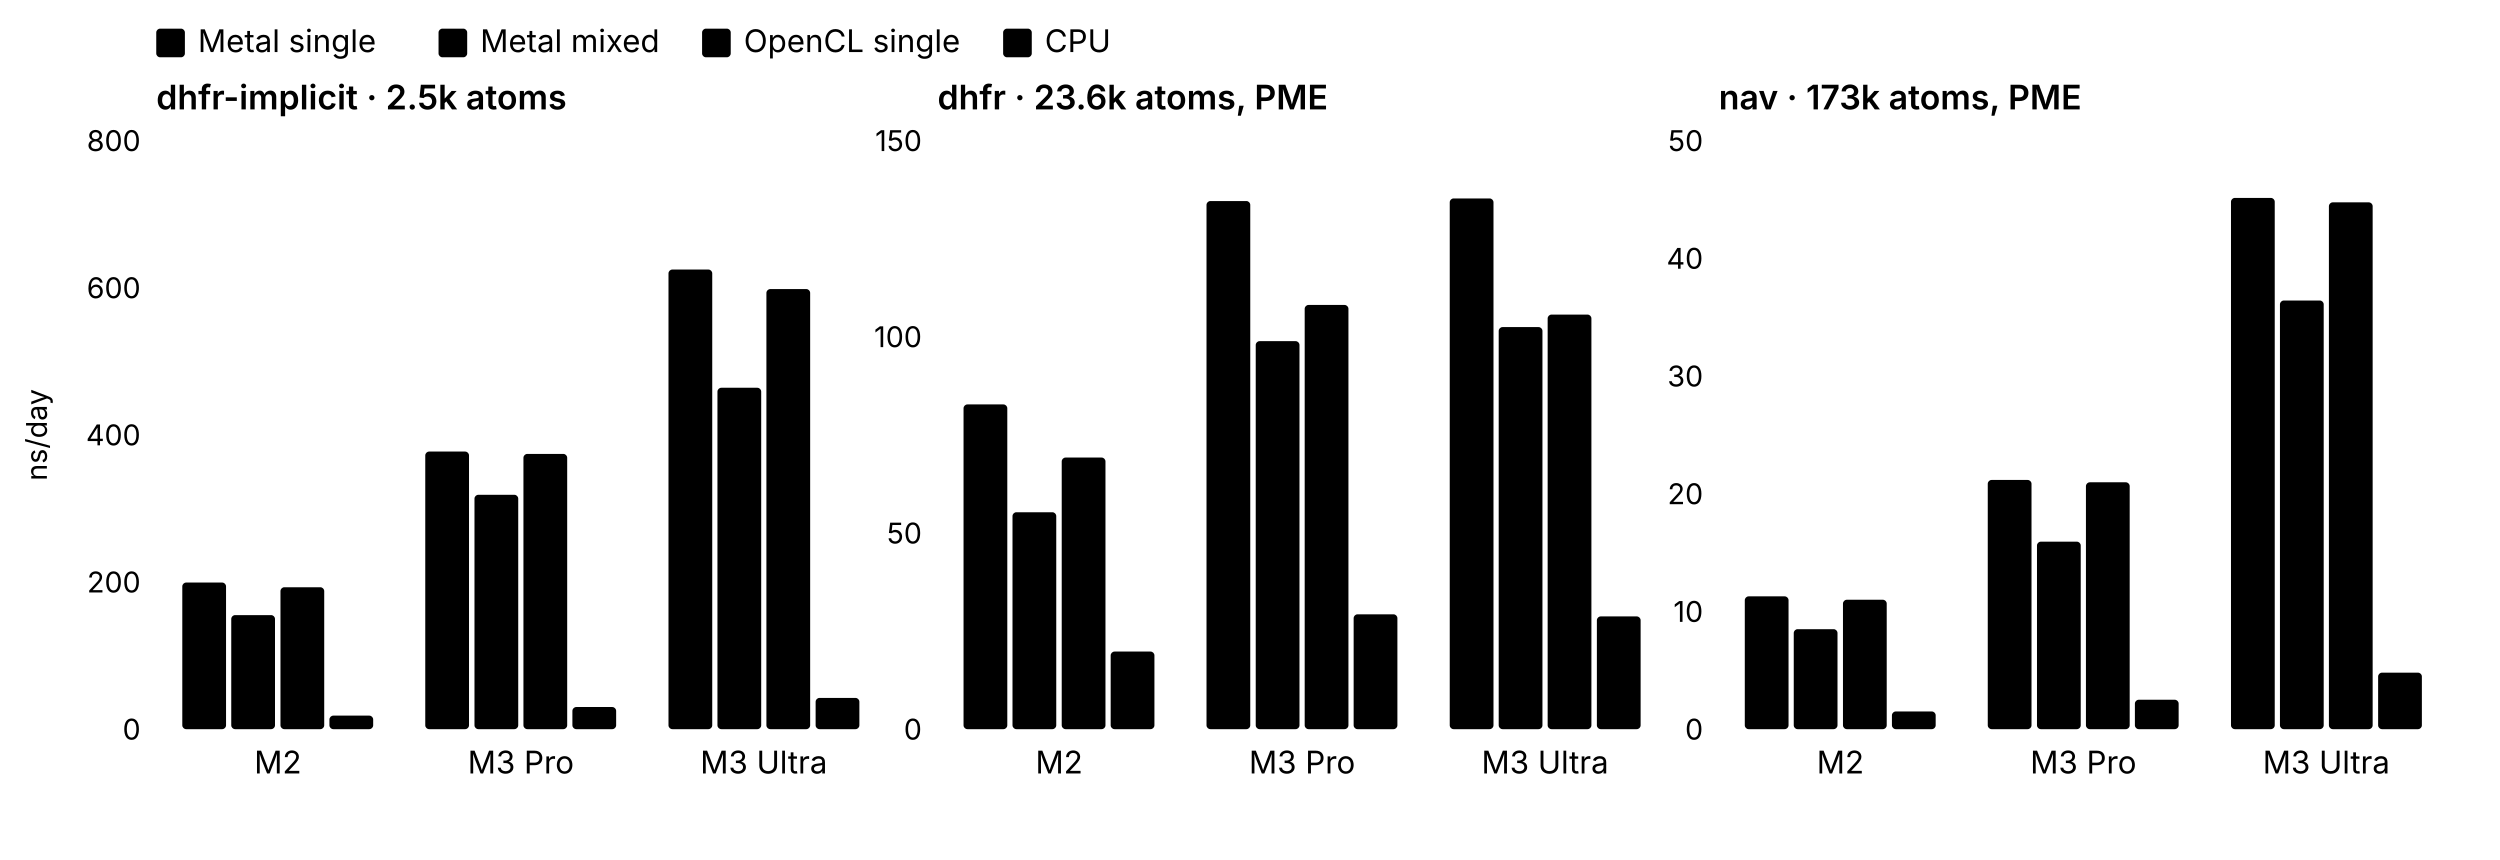
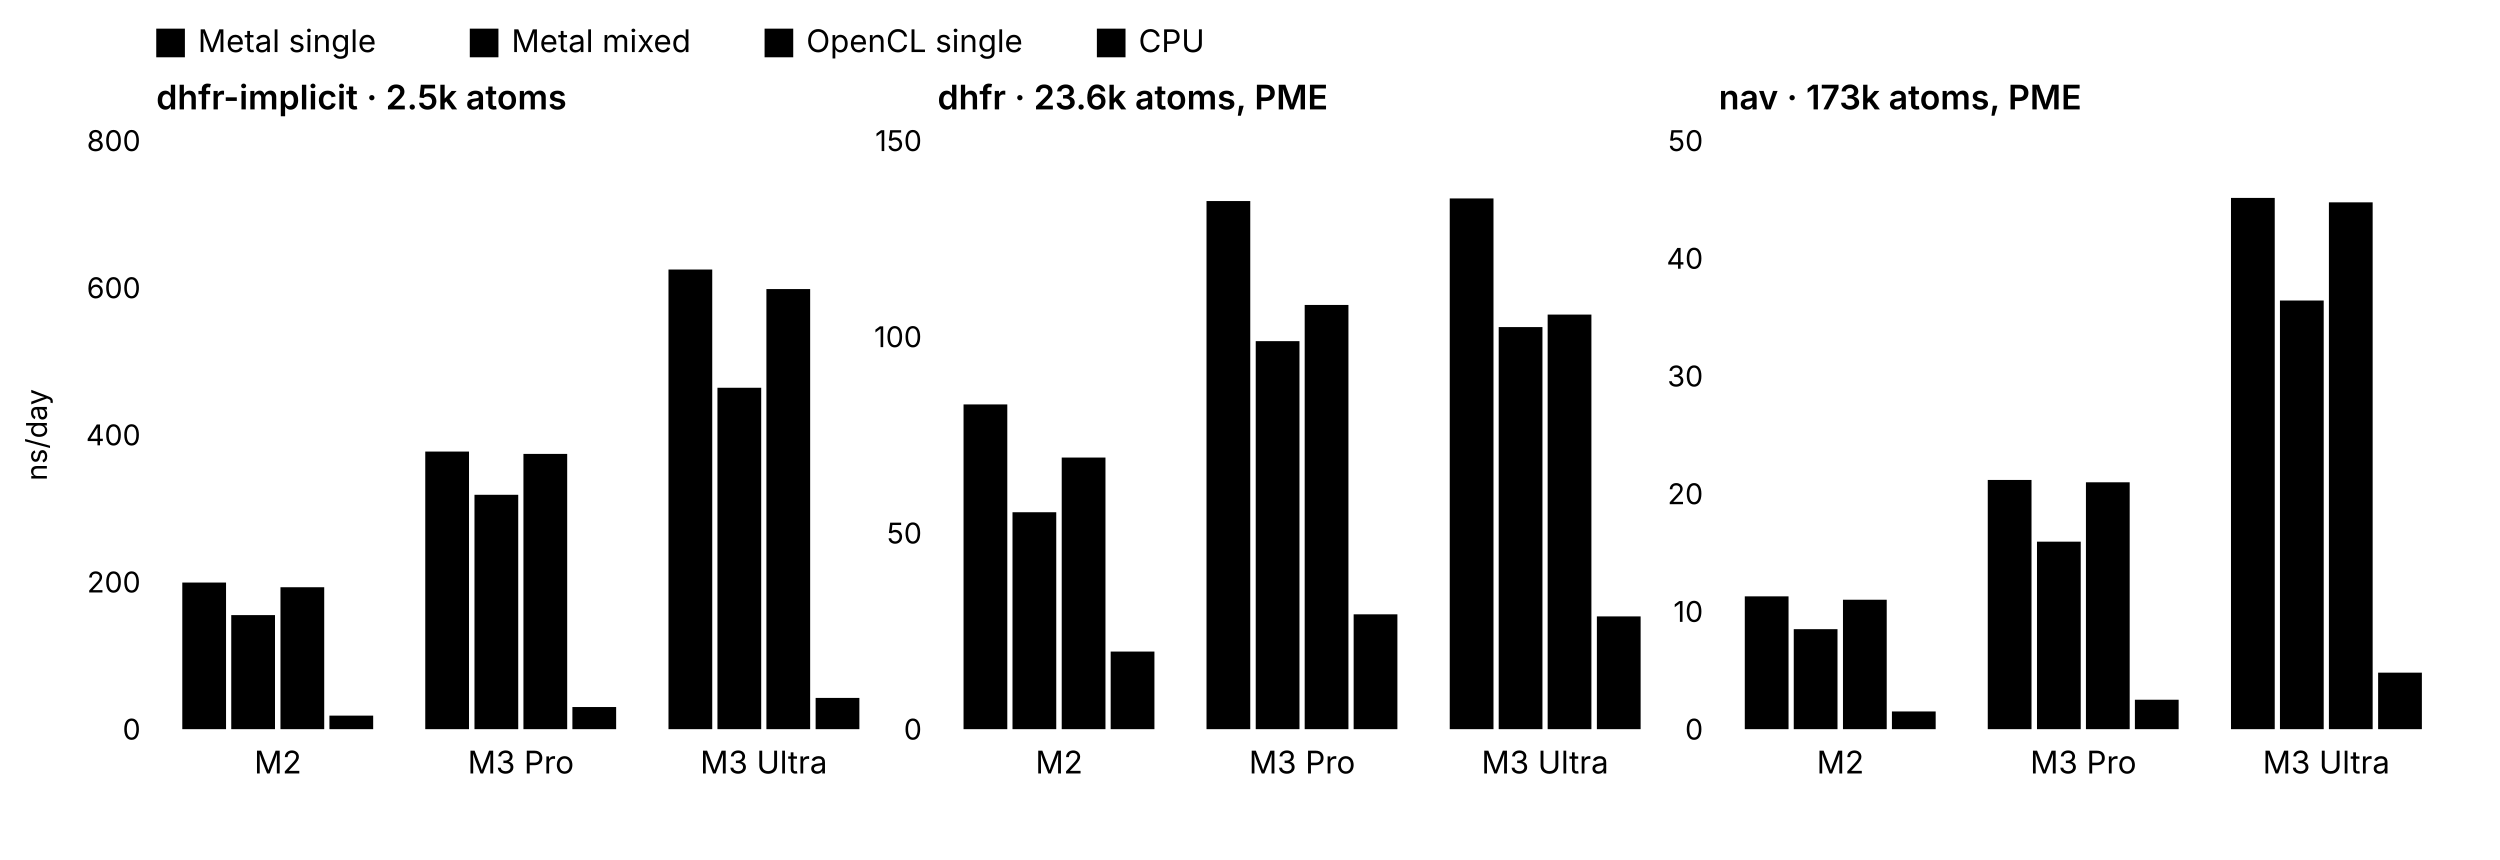
<svg xmlns="http://www.w3.org/2000/svg" viewBox="0 0 960 330" width="100%" role="img" aria-label="FAHBench throughput on three Apple chips" font-family="-apple-system,BlinkMacSystemFont,Segoe UI,Inter,sans-serif">
-   <rect x="60.0" y="11.0" width="11.0" height="11.0" rx="1.5" class="c-ms" />
+   <rect x="60.0" y="11.0" width="11.0" height="11.0" class="c-ms" />
  <text x="76.0" y="20.0" class="lbl" text-anchor="start" font-size="12" font-weight="400">Metal single</text>
-   <rect x="168.4" y="11.0" width="11.0" height="11.0" rx="1.5" class="c-mm" />
-   <text x="184.4" y="20.0" class="lbl" text-anchor="start" font-size="12" font-weight="400">Metal mixed</text>
-   <rect x="269.6" y="11.0" width="11.0" height="11.0" rx="1.5" class="c-ocl" />
-   <text x="285.6" y="20.0" class="lbl" text-anchor="start" font-size="12" font-weight="400">OpenCL single</text>
-   <rect x="385.2" y="11.0" width="11.0" height="11.0" rx="1.5" class="c-cpu" />
-   <text x="401.2" y="20.0" class="lbl" text-anchor="start" font-size="12" font-weight="400">CPU</text>
+   <rect x="180.4" y="11.0" width="11.0" height="11.0" class="c-mm" />
+   <text x="196.4" y="20.0" class="lbl" text-anchor="start" font-size="12" font-weight="400">Metal mixed</text>
+   <rect x="293.6" y="11.0" width="11.0" height="11.0" class="c-ocl" />
+   <text x="309.6" y="20.0" class="lbl" text-anchor="start" font-size="12" font-weight="400">OpenCL single</text>
+   <rect x="421.2" y="11.0" width="11.0" height="11.0" class="c-cpu" />
+   <text x="437.2" y="20.0" class="lbl" text-anchor="start" font-size="12" font-weight="400">CPU</text>
  <line x1="60.0" y1="280.0" x2="340.0" y2="280.0" class="grid" />
  <text x="54.0" y="284.0" class="lbl" text-anchor="end" font-size="11" font-weight="400">0</text>
  <line x1="60.0" y1="223.5" x2="340.0" y2="223.5" class="grid" />
  <text x="54.0" y="227.5" class="lbl" text-anchor="end" font-size="11" font-weight="400">200</text>
  <line x1="60.0" y1="167.0" x2="340.0" y2="167.0" class="grid" />
  <text x="54.0" y="171.0" class="lbl" text-anchor="end" font-size="11" font-weight="400">400</text>
  <line x1="60.0" y1="110.5" x2="340.0" y2="110.5" class="grid" />
  <text x="54.0" y="114.5" class="lbl" text-anchor="end" font-size="11" font-weight="400">600</text>
  <line x1="60.0" y1="54.0" x2="340.0" y2="54.0" class="grid" />
  <text x="54.0" y="58.0" class="lbl" text-anchor="end" font-size="11" font-weight="400">800</text>
  <text x="60.0" y="42.0" class="ttl" text-anchor="start" font-size="13" font-weight="600">dhfr-implicit · 2.5k atoms</text>
-   <rect x="70.0" y="223.7" width="16.8" height="56.3" rx="1.5" class="c-ms" />
+   <rect x="70.0" y="223.7" width="16.8" height="56.3" class="c-ms" />
  <line x1="78.4" y1="223.6" x2="78.4" y2="223.8" class="err" />
-   <rect x="88.8" y="236.2" width="16.8" height="43.8" rx="1.5" class="c-mm" />
+   <rect x="88.8" y="236.2" width="16.8" height="43.8" class="c-mm" />
  <line x1="97.2" y1="236.1" x2="97.2" y2="236.3" class="err" />
-   <rect x="107.7" y="225.5" width="16.8" height="54.5" rx="1.5" class="c-ocl" />
+   <rect x="107.7" y="225.5" width="16.8" height="54.5" class="c-ocl" />
  <line x1="116.1" y1="225.4" x2="116.1" y2="225.7" class="err" />
-   <rect x="126.5" y="274.8" width="16.8" height="5.2" rx="1.5" class="c-cpu" />
+   <rect x="126.5" y="274.8" width="16.8" height="5.2" class="c-cpu" />
  <line x1="134.9" y1="274.8" x2="134.9" y2="274.9" class="err" />
  <text x="106.7" y="297.0" class="lbl" text-anchor="middle" font-size="12" font-weight="400">M2</text>
-   <rect x="163.3" y="173.4" width="16.8" height="106.6" rx="1.5" class="c-ms" />
+   <rect x="163.3" y="173.4" width="16.8" height="106.6" class="c-ms" />
  <line x1="171.7" y1="173.0" x2="171.7" y2="173.9" class="err" />
-   <rect x="182.2" y="190.0" width="16.8" height="90.0" rx="1.5" class="c-mm" />
+   <rect x="182.2" y="190.0" width="16.8" height="90.0" class="c-mm" />
  <line x1="190.6" y1="189.7" x2="190.6" y2="190.3" class="err" />
-   <rect x="201.0" y="174.3" width="16.8" height="105.7" rx="1.5" class="c-ocl" />
+   <rect x="201.0" y="174.3" width="16.8" height="105.7" class="c-ocl" />
  <line x1="209.4" y1="174.2" x2="209.4" y2="174.4" class="err" />
-   <rect x="219.8" y="271.5" width="16.8" height="8.5" rx="1.5" class="c-cpu" />
+   <rect x="219.8" y="271.5" width="16.8" height="8.5" class="c-cpu" />
  <line x1="228.2" y1="271.4" x2="228.2" y2="271.6" class="err" />
  <text x="200.0" y="297.0" class="lbl" text-anchor="middle" font-size="12" font-weight="400">M3 Pro</text>
-   <rect x="256.7" y="103.5" width="16.8" height="176.5" rx="1.5" class="c-ms" />
+   <rect x="256.7" y="103.5" width="16.8" height="176.5" class="c-ms" />
  <line x1="265.1" y1="103.3" x2="265.1" y2="103.7" class="err" />
-   <rect x="275.5" y="148.9" width="16.8" height="131.1" rx="1.5" class="c-mm" />
+   <rect x="275.5" y="148.9" width="16.8" height="131.1" class="c-mm" />
  <line x1="283.9" y1="148.6" x2="283.9" y2="149.1" class="err" />
-   <rect x="294.3" y="111.0" width="16.8" height="169.0" rx="1.5" class="c-ocl" />
+   <rect x="294.3" y="111.0" width="16.8" height="169.0" class="c-ocl" />
  <line x1="302.8" y1="110.8" x2="302.8" y2="111.2" class="err" />
-   <rect x="313.2" y="268.0" width="16.8" height="12.0" rx="1.5" class="c-cpu" />
+   <rect x="313.2" y="268.0" width="16.8" height="12.0" class="c-cpu" />
  <line x1="321.6" y1="267.7" x2="321.6" y2="268.4" class="err" />
  <text x="293.3" y="297.0" class="lbl" text-anchor="middle" font-size="12" font-weight="400">M3 Ultra</text>
  <line x1="60.0" y1="280.0" x2="340.0" y2="280.0" class="ax" />
  <line x1="360.0" y1="280.0" x2="640.0" y2="280.0" class="grid" />
  <text x="354.0" y="284.0" class="lbl" text-anchor="end" font-size="11" font-weight="400">0</text>
  <line x1="360.0" y1="204.7" x2="640.0" y2="204.7" class="grid" />
  <text x="354.0" y="208.7" class="lbl" text-anchor="end" font-size="11" font-weight="400">50</text>
  <line x1="360.0" y1="129.3" x2="640.0" y2="129.3" class="grid" />
  <text x="354.0" y="133.3" class="lbl" text-anchor="end" font-size="11" font-weight="400">100</text>
  <line x1="360.0" y1="54.0" x2="640.0" y2="54.0" class="grid" />
  <text x="354.0" y="58.0" class="lbl" text-anchor="end" font-size="11" font-weight="400">150</text>
  <text x="360.0" y="42.0" class="ttl" text-anchor="start" font-size="13" font-weight="600">dhfr · 23.6k atoms, PME</text>
-   <rect x="370.0" y="155.3" width="16.8" height="124.7" rx="1.5" class="c-ms" />
+   <rect x="370.0" y="155.3" width="16.8" height="124.7" class="c-ms" />
  <line x1="378.4" y1="153.7" x2="378.4" y2="156.9" class="err" />
-   <rect x="388.8" y="196.7" width="16.8" height="83.3" rx="1.5" class="c-mm" />
+   <rect x="388.8" y="196.7" width="16.8" height="83.3" class="c-mm" />
  <line x1="397.2" y1="195.9" x2="397.2" y2="197.6" class="err" />
-   <rect x="407.7" y="175.7" width="16.8" height="104.3" rx="1.5" class="c-ocl" />
+   <rect x="407.7" y="175.7" width="16.8" height="104.3" class="c-ocl" />
  <line x1="416.1" y1="174.5" x2="416.1" y2="176.9" class="err" />
-   <rect x="426.5" y="250.2" width="16.8" height="29.8" rx="1.5" class="c-cpu" />
+   <rect x="426.5" y="250.2" width="16.8" height="29.8" class="c-cpu" />
  <line x1="434.9" y1="250.1" x2="434.9" y2="250.2" class="err" />
  <text x="406.7" y="297.0" class="lbl" text-anchor="middle" font-size="12" font-weight="400">M2</text>
-   <rect x="463.3" y="77.2" width="16.8" height="202.8" rx="1.5" class="c-ms" />
+   <rect x="463.3" y="77.2" width="16.8" height="202.8" class="c-ms" />
  <line x1="471.8" y1="72.2" x2="471.8" y2="82.1" class="err" />
-   <rect x="482.2" y="131.0" width="16.8" height="149.0" rx="1.5" class="c-mm" />
+   <rect x="482.2" y="131.0" width="16.8" height="149.0" class="c-mm" />
  <line x1="490.6" y1="130.3" x2="490.6" y2="131.6" class="err" />
-   <rect x="501.0" y="117.1" width="16.8" height="162.9" rx="1.5" class="c-ocl" />
+   <rect x="501.0" y="117.1" width="16.8" height="162.9" class="c-ocl" />
  <line x1="509.4" y1="110.0" x2="509.4" y2="124.2" class="err" />
-   <rect x="519.8" y="235.9" width="16.8" height="44.1" rx="1.5" class="c-cpu" />
+   <rect x="519.8" y="235.9" width="16.8" height="44.1" class="c-cpu" />
  <line x1="528.2" y1="235.0" x2="528.2" y2="236.9" class="err" />
  <text x="500.0" y="297.0" class="lbl" text-anchor="middle" font-size="12" font-weight="400">M3 Pro</text>
-   <rect x="556.7" y="76.2" width="16.8" height="203.8" rx="1.5" class="c-ms" />
+   <rect x="556.7" y="76.2" width="16.8" height="203.8" class="c-ms" />
  <line x1="565.1" y1="71.3" x2="565.1" y2="81.2" class="err" />
-   <rect x="575.5" y="125.6" width="16.8" height="154.4" rx="1.5" class="c-mm" />
+   <rect x="575.5" y="125.6" width="16.8" height="154.4" class="c-mm" />
  <line x1="583.9" y1="119.5" x2="583.9" y2="131.8" class="err" />
-   <rect x="594.3" y="120.8" width="16.8" height="159.2" rx="1.5" class="c-ocl" />
+   <rect x="594.3" y="120.8" width="16.8" height="159.2" class="c-ocl" />
  <line x1="602.7" y1="114.0" x2="602.7" y2="127.7" class="err" />
-   <rect x="613.2" y="236.7" width="16.8" height="43.3" rx="1.5" class="c-cpu" />
+   <rect x="613.2" y="236.7" width="16.8" height="43.3" class="c-cpu" />
  <line x1="621.6" y1="233.0" x2="621.6" y2="240.4" class="err" />
  <text x="593.3" y="297.0" class="lbl" text-anchor="middle" font-size="12" font-weight="400">M3 Ultra</text>
  <line x1="360.0" y1="280.0" x2="640.0" y2="280.0" class="ax" />
  <line x1="660.0" y1="280.0" x2="940.0" y2="280.0" class="grid" />
  <text x="654.0" y="284.0" class="lbl" text-anchor="end" font-size="11" font-weight="400">0</text>
  <line x1="660.0" y1="234.8" x2="940.0" y2="234.8" class="grid" />
  <text x="654.0" y="238.8" class="lbl" text-anchor="end" font-size="11" font-weight="400">10</text>
  <line x1="660.0" y1="189.6" x2="940.0" y2="189.6" class="grid" />
  <text x="654.0" y="193.6" class="lbl" text-anchor="end" font-size="11" font-weight="400">20</text>
  <line x1="660.0" y1="144.4" x2="940.0" y2="144.4" class="grid" />
  <text x="654.0" y="148.4" class="lbl" text-anchor="end" font-size="11" font-weight="400">30</text>
  <line x1="660.0" y1="99.2" x2="940.0" y2="99.2" class="grid" />
  <text x="654.0" y="103.2" class="lbl" text-anchor="end" font-size="11" font-weight="400">40</text>
  <line x1="660.0" y1="54.0" x2="940.0" y2="54.0" class="grid" />
  <text x="654.0" y="58.0" class="lbl" text-anchor="end" font-size="11" font-weight="400">50</text>
  <text x="660.0" y="42.0" class="ttl" text-anchor="start" font-size="13" font-weight="600">nav · 173k atoms, PME</text>
-   <rect x="670.0" y="229.0" width="16.8" height="51.0" rx="1.5" class="c-ms" />
+   <rect x="670.0" y="229.0" width="16.8" height="51.0" class="c-ms" />
  <line x1="678.4" y1="229.0" x2="678.4" y2="229.1" class="err" />
-   <rect x="688.8" y="241.6" width="16.8" height="38.4" rx="1.5" class="c-mm" />
+   <rect x="688.8" y="241.6" width="16.8" height="38.4" class="c-mm" />
  <line x1="697.2" y1="241.6" x2="697.2" y2="241.6" class="err" />
-   <rect x="707.7" y="230.3" width="16.8" height="49.7" rx="1.5" class="c-ocl" />
+   <rect x="707.7" y="230.3" width="16.8" height="49.7" class="c-ocl" />
  <line x1="716.1" y1="230.3" x2="716.1" y2="230.3" class="err" />
-   <rect x="726.5" y="273.2" width="16.8" height="6.8" rx="1.5" class="c-cpu" />
+   <rect x="726.5" y="273.2" width="16.8" height="6.8" class="c-cpu" />
  <line x1="734.9" y1="273.2" x2="734.9" y2="273.3" class="err" />
  <text x="706.7" y="297.0" class="lbl" text-anchor="middle" font-size="12" font-weight="400">M2</text>
-   <rect x="763.3" y="184.3" width="16.8" height="95.7" rx="1.5" class="c-ms" />
+   <rect x="763.3" y="184.3" width="16.8" height="95.7" class="c-ms" />
  <line x1="771.8" y1="184.1" x2="771.8" y2="184.5" class="err" />
-   <rect x="782.2" y="208.0" width="16.8" height="72.0" rx="1.5" class="c-mm" />
+   <rect x="782.2" y="208.0" width="16.8" height="72.0" class="c-mm" />
  <line x1="790.6" y1="207.9" x2="790.6" y2="208.0" class="err" />
-   <rect x="801.0" y="185.2" width="16.8" height="94.8" rx="1.5" class="c-ocl" />
+   <rect x="801.0" y="185.2" width="16.8" height="94.8" class="c-ocl" />
  <line x1="809.4" y1="185.1" x2="809.4" y2="185.2" class="err" />
-   <rect x="819.8" y="268.7" width="16.8" height="11.3" rx="1.5" class="c-cpu" />
+   <rect x="819.8" y="268.7" width="16.8" height="11.3" class="c-cpu" />
  <line x1="828.2" y1="268.7" x2="828.2" y2="268.8" class="err" />
  <text x="800.0" y="297.0" class="lbl" text-anchor="middle" font-size="12" font-weight="400">M3 Pro</text>
-   <rect x="856.7" y="76.0" width="16.8" height="204.0" rx="1.5" class="c-ms" />
+   <rect x="856.7" y="76.0" width="16.8" height="204.0" class="c-ms" />
  <line x1="865.1" y1="75.8" x2="865.1" y2="76.1" class="err" />
-   <rect x="875.5" y="115.4" width="16.8" height="164.6" rx="1.5" class="c-mm" />
+   <rect x="875.5" y="115.4" width="16.8" height="164.6" class="c-mm" />
  <line x1="883.9" y1="115.1" x2="883.9" y2="115.7" class="err" />
-   <rect x="894.3" y="77.7" width="16.8" height="202.3" rx="1.5" class="c-ocl" />
+   <rect x="894.3" y="77.7" width="16.8" height="202.3" class="c-ocl" />
  <line x1="902.7" y1="77.4" x2="902.7" y2="78.0" class="err" />
-   <rect x="913.2" y="258.3" width="16.8" height="21.7" rx="1.5" class="c-cpu" />
+   <rect x="913.2" y="258.3" width="16.8" height="21.7" class="c-cpu" />
  <line x1="921.6" y1="256.3" x2="921.6" y2="260.2" class="err" />
  <text x="893.3" y="297.0" class="lbl" text-anchor="middle" font-size="12" font-weight="400">M3 Ultra</text>
  <line x1="660.0" y1="280.0" x2="940.0" y2="280.0" class="ax" />
  <text x="18.0" y="167.0" class="lbl" transform="rotate(-90 18 167)" text-anchor="middle" font-size="11" font-weight="400">ns/day</text>
</svg>
